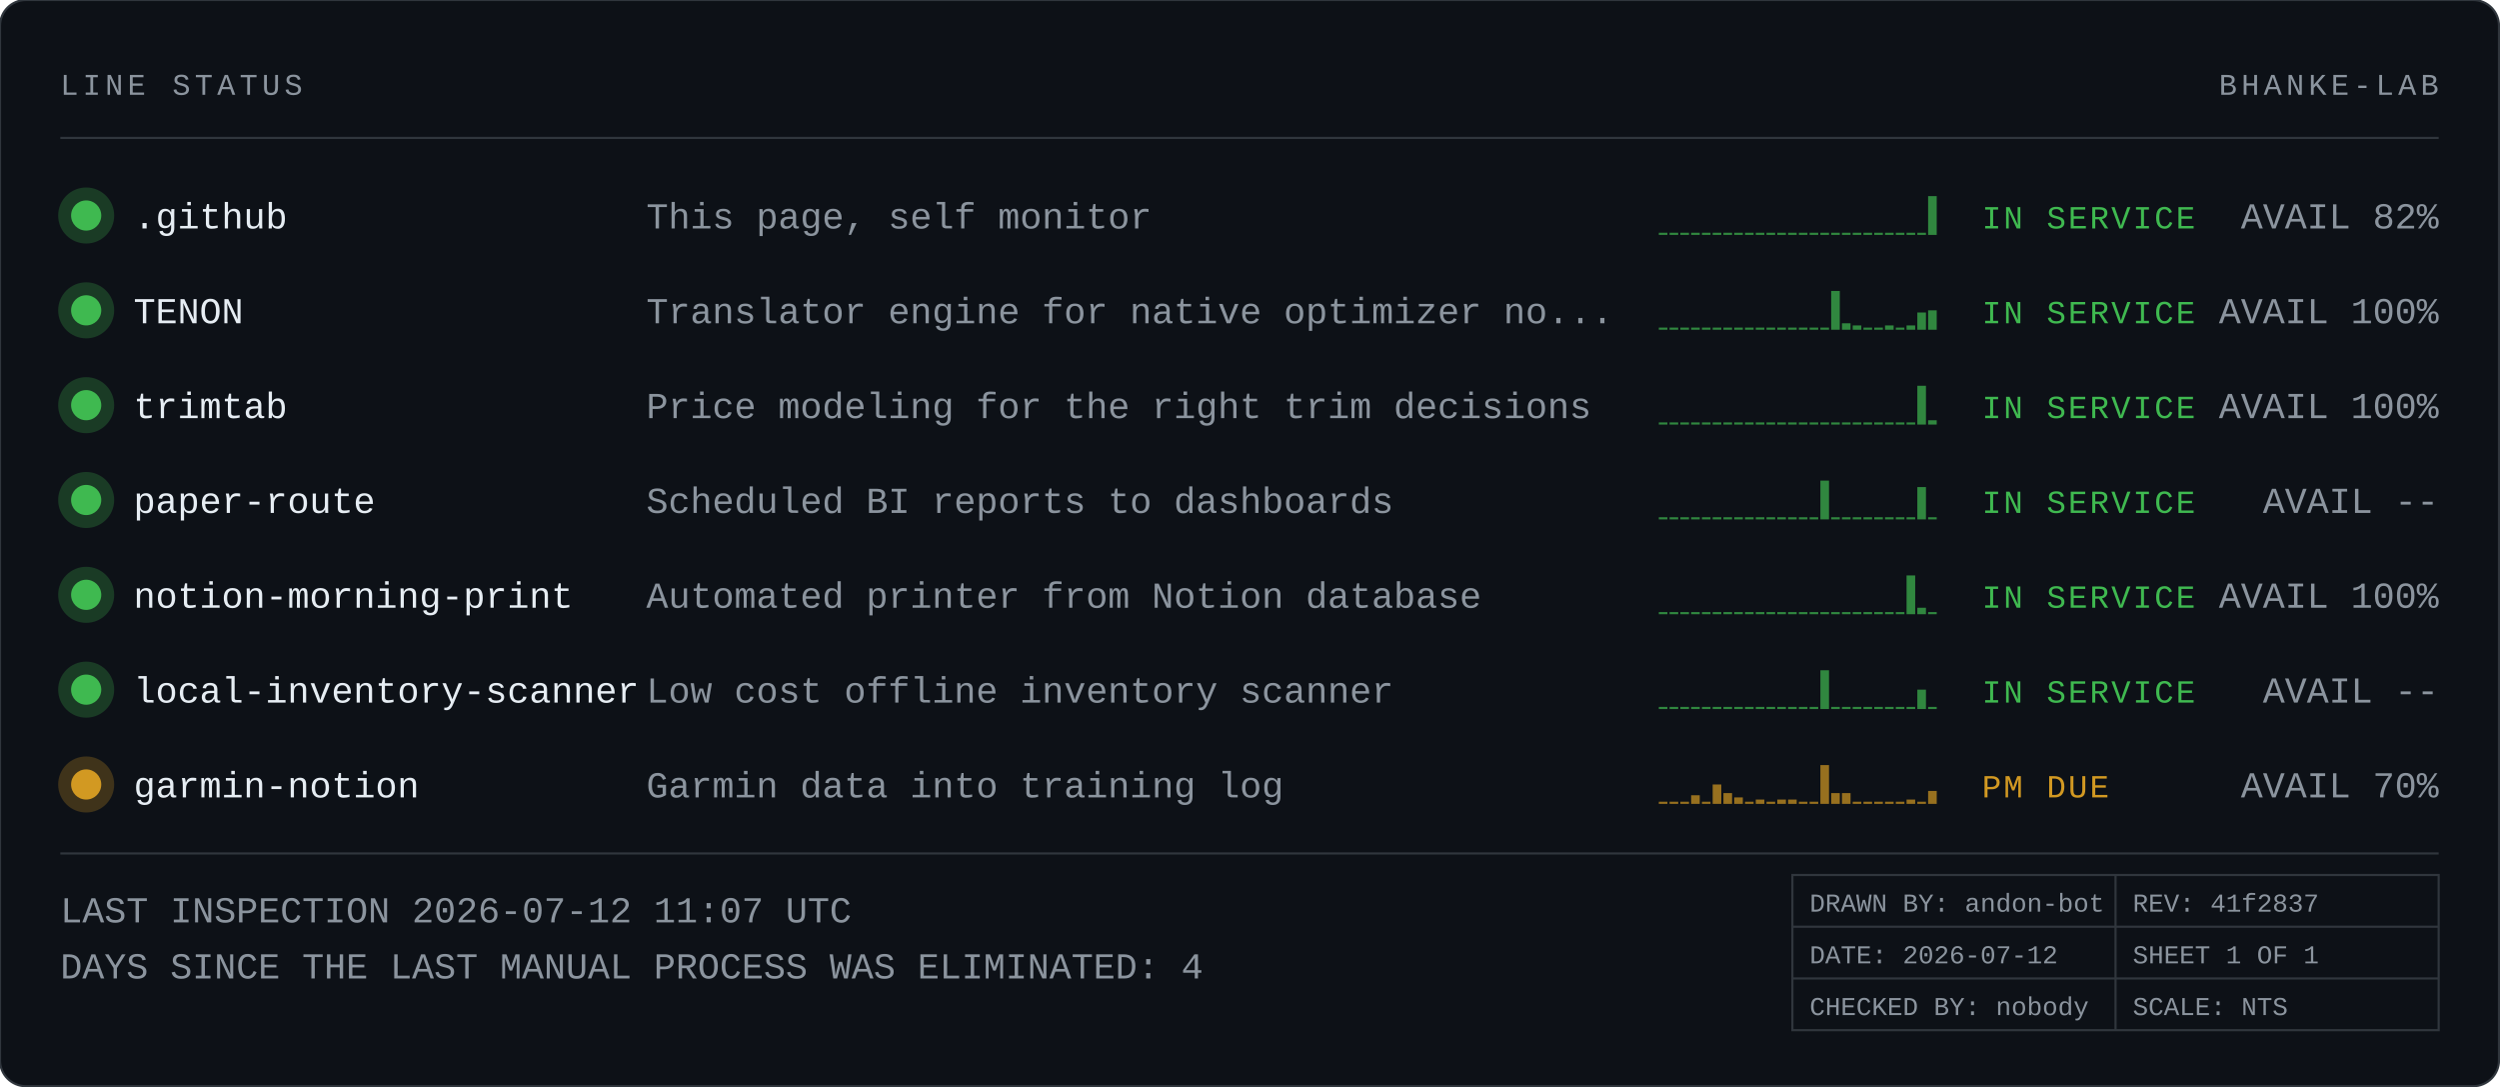
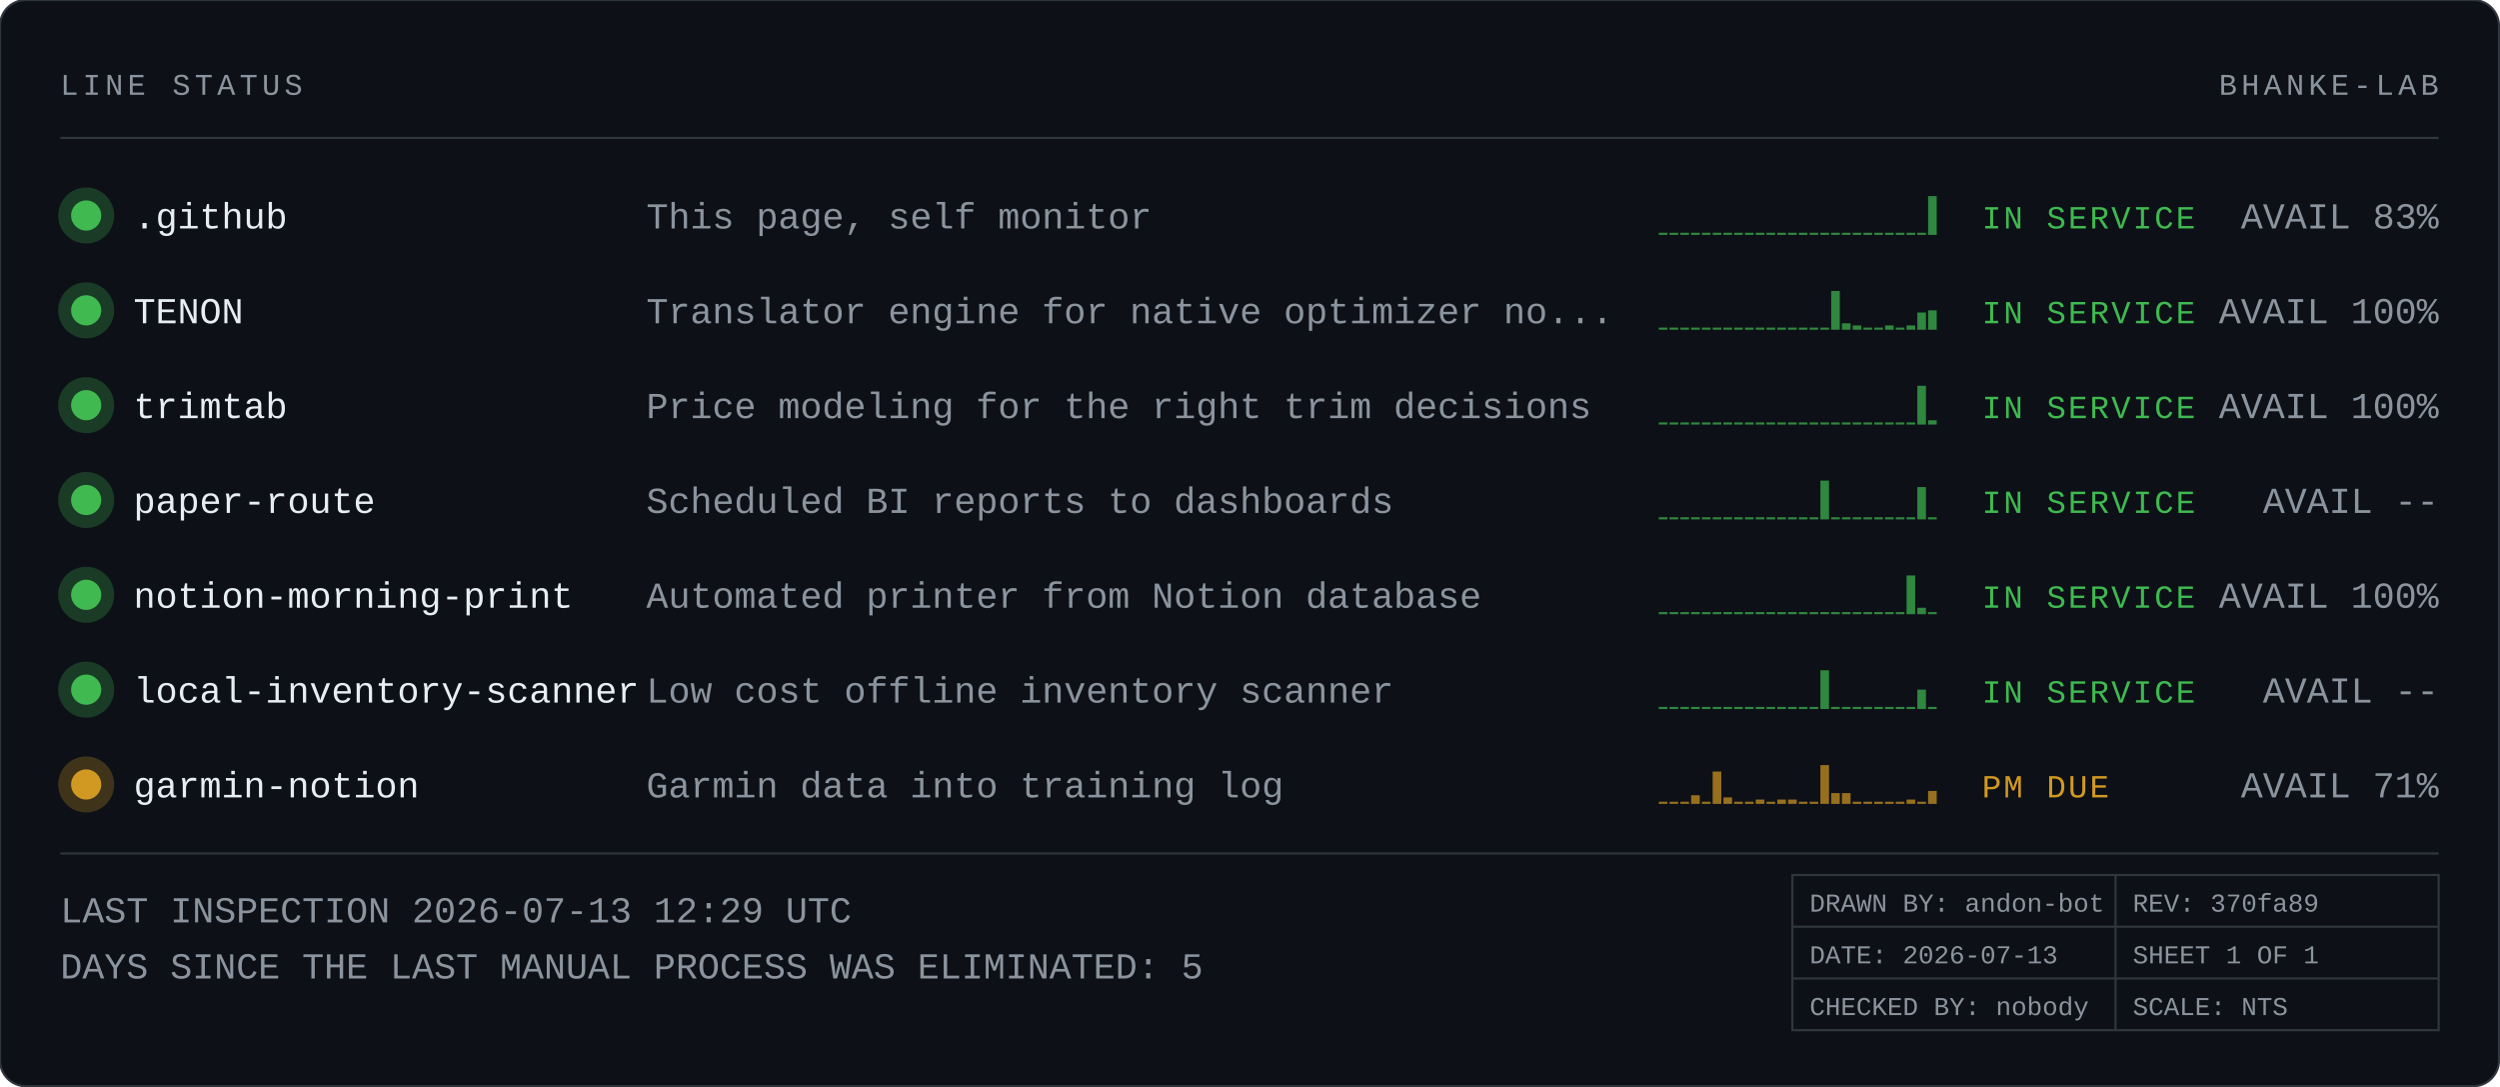
<svg xmlns="http://www.w3.org/2000/svg" width="1160" height="504" viewBox="0 0 1160 504" role="img" aria-label="Andon board">
  <style>
text { font-family: Consolas, 'Courier New', monospace; font-size: 17px; }
.hd { fill: #8b949e; font-size: 14px; letter-spacing: 2px; }
.name { fill: #e6edf3; }
.dim { fill: #8b949e; }
.st { font-size: 15px; letter-spacing: 1px; }
.tb { fill: #8b949e; font-size: 12px; }
</style>
  <rect x="0" y="0" width="1160" height="504" rx="12" fill="#0d1117" stroke="#30363d" />
  <text x="28" y="44" class="hd">LINE STATUS</text>
  <text x="1132" y="44" class="hd" text-anchor="end">BHANKE-LAB</text>
  <line x1="28" y1="64" x2="1132" y2="64" stroke="#30363d" />
  <circle cx="40" cy="100" r="13" fill="#3fb950" opacity="0.25" />
  <circle cx="40" cy="100" r="7" fill="#3fb950" />
  <text x="62" y="106" class="name">.github</text>
  <text x="300" y="106" class="dim">This page, self monitor</text>
  <rect x="770" y="108" width="4" height="1" fill="#3fb950" opacity="0.7" />
  <rect x="775" y="108" width="4" height="1" fill="#3fb950" opacity="0.7" />
  <rect x="780" y="108" width="4" height="1" fill="#3fb950" opacity="0.7" />
  <rect x="785" y="108" width="4" height="1" fill="#3fb950" opacity="0.7" />
  <rect x="790" y="108" width="4" height="1" fill="#3fb950" opacity="0.7" />
  <rect x="795" y="108" width="4" height="1" fill="#3fb950" opacity="0.7" />
  <rect x="800" y="108" width="4" height="1" fill="#3fb950" opacity="0.7" />
  <rect x="805" y="108" width="4" height="1" fill="#3fb950" opacity="0.7" />
  <rect x="810" y="108" width="4" height="1" fill="#3fb950" opacity="0.7" />
  <rect x="815" y="108" width="4" height="1" fill="#3fb950" opacity="0.7" />
  <rect x="820" y="108" width="4" height="1" fill="#3fb950" opacity="0.7" />
  <rect x="825" y="108" width="4" height="1" fill="#3fb950" opacity="0.7" />
  <rect x="830" y="108" width="4" height="1" fill="#3fb950" opacity="0.7" />
  <rect x="835" y="108" width="4" height="1" fill="#3fb950" opacity="0.7" />
  <rect x="840" y="108" width="4" height="1" fill="#3fb950" opacity="0.7" />
  <rect x="845" y="108" width="4" height="1" fill="#3fb950" opacity="0.7" />
  <rect x="850" y="108" width="4" height="1" fill="#3fb950" opacity="0.7" />
  <rect x="855" y="108" width="4" height="1" fill="#3fb950" opacity="0.7" />
  <rect x="860" y="108" width="4" height="1" fill="#3fb950" opacity="0.7" />
  <rect x="865" y="108" width="4" height="1" fill="#3fb950" opacity="0.7" />
  <rect x="870" y="108" width="4" height="1" fill="#3fb950" opacity="0.7" />
  <rect x="875" y="108" width="4" height="1" fill="#3fb950" opacity="0.7" />
  <rect x="880" y="108" width="4" height="1" fill="#3fb950" opacity="0.7" />
  <rect x="885" y="108" width="4" height="1" fill="#3fb950" opacity="0.7" />
  <rect x="890" y="108" width="4" height="1" fill="#3fb950" opacity="0.7" />
  <rect x="895" y="91" width="4" height="18" fill="#3fb950" opacity="0.7" />
  <text x="920" y="106" class="st" fill="#3fb950">IN SERVICE</text>
-   <text x="1132" y="106" class="dim" text-anchor="end">AVAIL 82%</text>
+   <text x="1132" y="106" class="dim" text-anchor="end">AVAIL 83%</text>
  <circle cx="40" cy="144" r="13" fill="#3fb950" opacity="0.25" />
  <circle cx="40" cy="144" r="7" fill="#3fb950" />
  <text x="62" y="150" class="name">TENON</text>
  <text x="300" y="150" class="dim">Translator engine for native optimizer no...</text>
  <rect x="770" y="152" width="4" height="1" fill="#3fb950" opacity="0.7" />
  <rect x="775" y="152" width="4" height="1" fill="#3fb950" opacity="0.7" />
  <rect x="780" y="152" width="4" height="1" fill="#3fb950" opacity="0.7" />
  <rect x="785" y="152" width="4" height="1" fill="#3fb950" opacity="0.7" />
  <rect x="790" y="152" width="4" height="1" fill="#3fb950" opacity="0.7" />
  <rect x="795" y="152" width="4" height="1" fill="#3fb950" opacity="0.7" />
  <rect x="800" y="152" width="4" height="1" fill="#3fb950" opacity="0.7" />
  <rect x="805" y="152" width="4" height="1" fill="#3fb950" opacity="0.7" />
  <rect x="810" y="152" width="4" height="1" fill="#3fb950" opacity="0.7" />
  <rect x="815" y="152" width="4" height="1" fill="#3fb950" opacity="0.7" />
  <rect x="820" y="152" width="4" height="1" fill="#3fb950" opacity="0.7" />
  <rect x="825" y="152" width="4" height="1" fill="#3fb950" opacity="0.7" />
  <rect x="830" y="152" width="4" height="1" fill="#3fb950" opacity="0.7" />
  <rect x="835" y="152" width="4" height="1" fill="#3fb950" opacity="0.7" />
  <rect x="840" y="152" width="4" height="1" fill="#3fb950" opacity="0.7" />
  <rect x="845" y="152" width="4" height="1" fill="#3fb950" opacity="0.7" />
  <rect x="850" y="135" width="4" height="18" fill="#3fb950" opacity="0.7" />
  <rect x="855" y="150" width="4" height="3" fill="#3fb950" opacity="0.7" />
  <rect x="860" y="151" width="4" height="2" fill="#3fb950" opacity="0.7" />
  <rect x="865" y="152" width="4" height="1" fill="#3fb950" opacity="0.7" />
  <rect x="870" y="152" width="4" height="1" fill="#3fb950" opacity="0.7" />
  <rect x="875" y="151" width="4" height="2" fill="#3fb950" opacity="0.7" />
  <rect x="880" y="152" width="4" height="1" fill="#3fb950" opacity="0.7" />
  <rect x="885" y="151" width="4" height="2" fill="#3fb950" opacity="0.7" />
  <rect x="890" y="145" width="4" height="8" fill="#3fb950" opacity="0.7" />
  <rect x="895" y="144" width="4" height="9" fill="#3fb950" opacity="0.7" />
  <text x="920" y="150" class="st" fill="#3fb950">IN SERVICE</text>
  <text x="1132" y="150" class="dim" text-anchor="end">AVAIL 100%</text>
  <circle cx="40" cy="188" r="13" fill="#3fb950" opacity="0.25" />
  <circle cx="40" cy="188" r="7" fill="#3fb950" />
  <text x="62" y="194" class="name">trimtab</text>
  <text x="300" y="194" class="dim">Price modeling for the right trim decisions</text>
  <rect x="770" y="196" width="4" height="1" fill="#3fb950" opacity="0.7" />
  <rect x="775" y="196" width="4" height="1" fill="#3fb950" opacity="0.7" />
  <rect x="780" y="196" width="4" height="1" fill="#3fb950" opacity="0.7" />
  <rect x="785" y="196" width="4" height="1" fill="#3fb950" opacity="0.7" />
  <rect x="790" y="196" width="4" height="1" fill="#3fb950" opacity="0.7" />
  <rect x="795" y="196" width="4" height="1" fill="#3fb950" opacity="0.7" />
  <rect x="800" y="196" width="4" height="1" fill="#3fb950" opacity="0.7" />
  <rect x="805" y="196" width="4" height="1" fill="#3fb950" opacity="0.7" />
  <rect x="810" y="196" width="4" height="1" fill="#3fb950" opacity="0.7" />
  <rect x="815" y="196" width="4" height="1" fill="#3fb950" opacity="0.7" />
  <rect x="820" y="196" width="4" height="1" fill="#3fb950" opacity="0.7" />
  <rect x="825" y="196" width="4" height="1" fill="#3fb950" opacity="0.7" />
  <rect x="830" y="196" width="4" height="1" fill="#3fb950" opacity="0.7" />
  <rect x="835" y="196" width="4" height="1" fill="#3fb950" opacity="0.7" />
  <rect x="840" y="196" width="4" height="1" fill="#3fb950" opacity="0.7" />
  <rect x="845" y="196" width="4" height="1" fill="#3fb950" opacity="0.7" />
  <rect x="850" y="196" width="4" height="1" fill="#3fb950" opacity="0.7" />
  <rect x="855" y="196" width="4" height="1" fill="#3fb950" opacity="0.7" />
  <rect x="860" y="196" width="4" height="1" fill="#3fb950" opacity="0.7" />
  <rect x="865" y="196" width="4" height="1" fill="#3fb950" opacity="0.7" />
  <rect x="870" y="196" width="4" height="1" fill="#3fb950" opacity="0.7" />
  <rect x="875" y="196" width="4" height="1" fill="#3fb950" opacity="0.7" />
  <rect x="880" y="196" width="4" height="1" fill="#3fb950" opacity="0.7" />
  <rect x="885" y="196" width="4" height="1" fill="#3fb950" opacity="0.7" />
  <rect x="890" y="179" width="4" height="18" fill="#3fb950" opacity="0.7" />
  <rect x="895" y="195" width="4" height="2" fill="#3fb950" opacity="0.7" />
  <text x="920" y="194" class="st" fill="#3fb950">IN SERVICE</text>
  <text x="1132" y="194" class="dim" text-anchor="end">AVAIL 100%</text>
  <circle cx="40" cy="232" r="13" fill="#3fb950" opacity="0.25" />
  <circle cx="40" cy="232" r="7" fill="#3fb950" />
  <text x="62" y="238" class="name">paper-route</text>
  <text x="300" y="238" class="dim">Scheduled BI reports to dashboards</text>
  <rect x="770" y="240" width="4" height="1" fill="#3fb950" opacity="0.7" />
  <rect x="775" y="240" width="4" height="1" fill="#3fb950" opacity="0.7" />
  <rect x="780" y="240" width="4" height="1" fill="#3fb950" opacity="0.7" />
  <rect x="785" y="240" width="4" height="1" fill="#3fb950" opacity="0.7" />
  <rect x="790" y="240" width="4" height="1" fill="#3fb950" opacity="0.7" />
  <rect x="795" y="240" width="4" height="1" fill="#3fb950" opacity="0.7" />
  <rect x="800" y="240" width="4" height="1" fill="#3fb950" opacity="0.7" />
  <rect x="805" y="240" width="4" height="1" fill="#3fb950" opacity="0.7" />
  <rect x="810" y="240" width="4" height="1" fill="#3fb950" opacity="0.7" />
  <rect x="815" y="240" width="4" height="1" fill="#3fb950" opacity="0.7" />
  <rect x="820" y="240" width="4" height="1" fill="#3fb950" opacity="0.7" />
  <rect x="825" y="240" width="4" height="1" fill="#3fb950" opacity="0.7" />
  <rect x="830" y="240" width="4" height="1" fill="#3fb950" opacity="0.7" />
  <rect x="835" y="240" width="4" height="1" fill="#3fb950" opacity="0.7" />
  <rect x="840" y="240" width="4" height="1" fill="#3fb950" opacity="0.7" />
  <rect x="845" y="223" width="4" height="18" fill="#3fb950" opacity="0.7" />
  <rect x="850" y="240" width="4" height="1" fill="#3fb950" opacity="0.7" />
  <rect x="855" y="240" width="4" height="1" fill="#3fb950" opacity="0.7" />
  <rect x="860" y="240" width="4" height="1" fill="#3fb950" opacity="0.7" />
  <rect x="865" y="240" width="4" height="1" fill="#3fb950" opacity="0.7" />
  <rect x="870" y="240" width="4" height="1" fill="#3fb950" opacity="0.7" />
  <rect x="875" y="240" width="4" height="1" fill="#3fb950" opacity="0.7" />
  <rect x="880" y="240" width="4" height="1" fill="#3fb950" opacity="0.7" />
  <rect x="885" y="240" width="4" height="1" fill="#3fb950" opacity="0.7" />
  <rect x="890" y="226" width="4" height="15" fill="#3fb950" opacity="0.7" />
  <rect x="895" y="240" width="4" height="1" fill="#3fb950" opacity="0.7" />
  <text x="920" y="238" class="st" fill="#3fb950">IN SERVICE</text>
  <text x="1132" y="238" class="dim" text-anchor="end">AVAIL --</text>
  <circle cx="40" cy="276" r="13" fill="#3fb950" opacity="0.25" />
  <circle cx="40" cy="276" r="7" fill="#3fb950" />
  <text x="62" y="282" class="name">notion-morning-print</text>
  <text x="300" y="282" class="dim">Automated printer from Notion database</text>
  <rect x="770" y="284" width="4" height="1" fill="#3fb950" opacity="0.7" />
  <rect x="775" y="284" width="4" height="1" fill="#3fb950" opacity="0.7" />
  <rect x="780" y="284" width="4" height="1" fill="#3fb950" opacity="0.7" />
  <rect x="785" y="284" width="4" height="1" fill="#3fb950" opacity="0.7" />
  <rect x="790" y="284" width="4" height="1" fill="#3fb950" opacity="0.7" />
  <rect x="795" y="284" width="4" height="1" fill="#3fb950" opacity="0.7" />
  <rect x="800" y="284" width="4" height="1" fill="#3fb950" opacity="0.7" />
  <rect x="805" y="284" width="4" height="1" fill="#3fb950" opacity="0.7" />
  <rect x="810" y="284" width="4" height="1" fill="#3fb950" opacity="0.7" />
  <rect x="815" y="284" width="4" height="1" fill="#3fb950" opacity="0.7" />
  <rect x="820" y="284" width="4" height="1" fill="#3fb950" opacity="0.7" />
  <rect x="825" y="284" width="4" height="1" fill="#3fb950" opacity="0.7" />
  <rect x="830" y="284" width="4" height="1" fill="#3fb950" opacity="0.7" />
  <rect x="835" y="284" width="4" height="1" fill="#3fb950" opacity="0.7" />
  <rect x="840" y="284" width="4" height="1" fill="#3fb950" opacity="0.7" />
  <rect x="845" y="284" width="4" height="1" fill="#3fb950" opacity="0.7" />
  <rect x="850" y="284" width="4" height="1" fill="#3fb950" opacity="0.7" />
  <rect x="855" y="284" width="4" height="1" fill="#3fb950" opacity="0.7" />
  <rect x="860" y="284" width="4" height="1" fill="#3fb950" opacity="0.7" />
  <rect x="865" y="284" width="4" height="1" fill="#3fb950" opacity="0.7" />
  <rect x="870" y="284" width="4" height="1" fill="#3fb950" opacity="0.7" />
  <rect x="875" y="284" width="4" height="1" fill="#3fb950" opacity="0.7" />
  <rect x="880" y="284" width="4" height="1" fill="#3fb950" opacity="0.7" />
  <rect x="885" y="267" width="4" height="18" fill="#3fb950" opacity="0.7" />
  <rect x="890" y="282" width="4" height="3" fill="#3fb950" opacity="0.7" />
  <rect x="895" y="284" width="4" height="1" fill="#3fb950" opacity="0.7" />
  <text x="920" y="282" class="st" fill="#3fb950">IN SERVICE</text>
  <text x="1132" y="282" class="dim" text-anchor="end">AVAIL 100%</text>
  <circle cx="40" cy="320" r="13" fill="#3fb950" opacity="0.25" />
  <circle cx="40" cy="320" r="7" fill="#3fb950" />
  <text x="62" y="326" class="name">local-inventory-scanner</text>
  <text x="300" y="326" class="dim">Low cost offline inventory scanner</text>
  <rect x="770" y="328" width="4" height="1" fill="#3fb950" opacity="0.7" />
  <rect x="775" y="328" width="4" height="1" fill="#3fb950" opacity="0.7" />
  <rect x="780" y="328" width="4" height="1" fill="#3fb950" opacity="0.7" />
  <rect x="785" y="328" width="4" height="1" fill="#3fb950" opacity="0.7" />
  <rect x="790" y="328" width="4" height="1" fill="#3fb950" opacity="0.7" />
  <rect x="795" y="328" width="4" height="1" fill="#3fb950" opacity="0.7" />
  <rect x="800" y="328" width="4" height="1" fill="#3fb950" opacity="0.7" />
  <rect x="805" y="328" width="4" height="1" fill="#3fb950" opacity="0.7" />
  <rect x="810" y="328" width="4" height="1" fill="#3fb950" opacity="0.7" />
  <rect x="815" y="328" width="4" height="1" fill="#3fb950" opacity="0.7" />
  <rect x="820" y="328" width="4" height="1" fill="#3fb950" opacity="0.7" />
  <rect x="825" y="328" width="4" height="1" fill="#3fb950" opacity="0.7" />
  <rect x="830" y="328" width="4" height="1" fill="#3fb950" opacity="0.7" />
  <rect x="835" y="328" width="4" height="1" fill="#3fb950" opacity="0.7" />
  <rect x="840" y="328" width="4" height="1" fill="#3fb950" opacity="0.7" />
  <rect x="845" y="311" width="4" height="18" fill="#3fb950" opacity="0.7" />
  <rect x="850" y="328" width="4" height="1" fill="#3fb950" opacity="0.7" />
  <rect x="855" y="328" width="4" height="1" fill="#3fb950" opacity="0.7" />
  <rect x="860" y="328" width="4" height="1" fill="#3fb950" opacity="0.7" />
  <rect x="865" y="328" width="4" height="1" fill="#3fb950" opacity="0.7" />
  <rect x="870" y="328" width="4" height="1" fill="#3fb950" opacity="0.7" />
  <rect x="875" y="328" width="4" height="1" fill="#3fb950" opacity="0.7" />
  <rect x="880" y="328" width="4" height="1" fill="#3fb950" opacity="0.7" />
  <rect x="885" y="328" width="4" height="1" fill="#3fb950" opacity="0.7" />
  <rect x="890" y="320" width="4" height="9" fill="#3fb950" opacity="0.7" />
  <rect x="895" y="328" width="4" height="1" fill="#3fb950" opacity="0.7" />
  <text x="920" y="326" class="st" fill="#3fb950">IN SERVICE</text>
  <text x="1132" y="326" class="dim" text-anchor="end">AVAIL --</text>
  <circle cx="40" cy="364" r="13" fill="#d29922" opacity="0.25">
    <animate attributeName="opacity" values="0.25;0.8;0.25" dur="2s" repeatCount="indefinite" />
  </circle>
  <circle cx="40" cy="364" r="7" fill="#d29922" />
  <text x="62" y="370" class="name">garmin-notion</text>
  <text x="300" y="370" class="dim">Garmin data into training log</text>
  <rect x="770" y="372" width="4" height="1" fill="#d29922" opacity="0.7" />
  <rect x="775" y="372" width="4" height="1" fill="#d29922" opacity="0.7" />
  <rect x="780" y="372" width="4" height="1" fill="#d29922" opacity="0.7" />
  <rect x="785" y="369" width="4" height="4" fill="#d29922" opacity="0.7" />
  <rect x="790" y="372" width="4" height="1" fill="#d29922" opacity="0.7" />
-   <rect x="795" y="364" width="4" height="9" fill="#d29922" opacity="0.7" />
-   <rect x="800" y="368" width="4" height="5" fill="#d29922" opacity="0.7" />
-   <rect x="805" y="370" width="4" height="3" fill="#d29922" opacity="0.7" />
+   <rect x="795" y="358" width="4" height="15" fill="#d29922" opacity="0.7" />
+   <rect x="800" y="370" width="4" height="3" fill="#d29922" opacity="0.7" />
+   <rect x="805" y="372" width="4" height="1" fill="#d29922" opacity="0.7" />
  <rect x="810" y="372" width="4" height="1" fill="#d29922" opacity="0.7" />
  <rect x="815" y="371" width="4" height="2" fill="#d29922" opacity="0.7" />
  <rect x="820" y="372" width="4" height="1" fill="#d29922" opacity="0.7" />
  <rect x="825" y="371" width="4" height="2" fill="#d29922" opacity="0.7" />
  <rect x="830" y="371" width="4" height="2" fill="#d29922" opacity="0.7" />
  <rect x="835" y="372" width="4" height="1" fill="#d29922" opacity="0.7" />
  <rect x="840" y="372" width="4" height="1" fill="#d29922" opacity="0.7" />
  <rect x="845" y="355" width="4" height="18" fill="#d29922" opacity="0.7" />
  <rect x="850" y="368" width="4" height="5" fill="#d29922" opacity="0.7" />
  <rect x="855" y="368" width="4" height="5" fill="#d29922" opacity="0.7" />
  <rect x="860" y="372" width="4" height="1" fill="#d29922" opacity="0.7" />
  <rect x="865" y="372" width="4" height="1" fill="#d29922" opacity="0.7" />
  <rect x="870" y="372" width="4" height="1" fill="#d29922" opacity="0.7" />
  <rect x="875" y="372" width="4" height="1" fill="#d29922" opacity="0.7" />
  <rect x="880" y="372" width="4" height="1" fill="#d29922" opacity="0.7" />
  <rect x="885" y="371" width="4" height="2" fill="#d29922" opacity="0.7" />
  <rect x="890" y="372" width="4" height="1" fill="#d29922" opacity="0.7" />
  <rect x="895" y="367" width="4" height="6" fill="#d29922" opacity="0.7" />
  <text x="920" y="370" class="st" fill="#d29922">PM DUE</text>
-   <text x="1132" y="370" class="dim" text-anchor="end">AVAIL 70%</text>
+   <text x="1132" y="370" class="dim" text-anchor="end">AVAIL 71%</text>
  <line x1="28" y1="396" x2="1132" y2="396" stroke="#30363d" />
-   <text x="28" y="428" class="dim">LAST INSPECTION 2026-07-12 11:07 UTC</text>
-   <text x="28" y="454" class="dim">DAYS SINCE THE LAST MANUAL PROCESS WAS ELIMINATED: 4</text>
+   <text x="28" y="428" class="dim">LAST INSPECTION 2026-07-13 12:29 UTC</text>
+   <text x="28" y="454" class="dim">DAYS SINCE THE LAST MANUAL PROCESS WAS ELIMINATED: 5</text>
  <rect x="832" y="406" width="300" height="72" fill="none" stroke="#30363d" />
  <line x1="832" y1="430" x2="1132" y2="430" stroke="#30363d" />
  <line x1="832" y1="454" x2="1132" y2="454" stroke="#30363d" />
  <line x1="982" y1="406" x2="982" y2="478" stroke="#30363d" />
  <text x="840" y="423" class="tb">DRAWN BY: andon-bot</text>
-   <text x="990" y="423" class="tb">REV: 41f2837</text>
-   <text x="840" y="447" class="tb">DATE: 2026-07-12</text>
+   <text x="990" y="423" class="tb">REV: 370fa89</text>
+   <text x="840" y="447" class="tb">DATE: 2026-07-13</text>
  <text x="990" y="447" class="tb">SHEET 1 OF 1</text>
  <text x="840" y="471" class="tb">CHECKED BY: nobody</text>
  <text x="990" y="471" class="tb">SCALE: NTS</text>
</svg>
